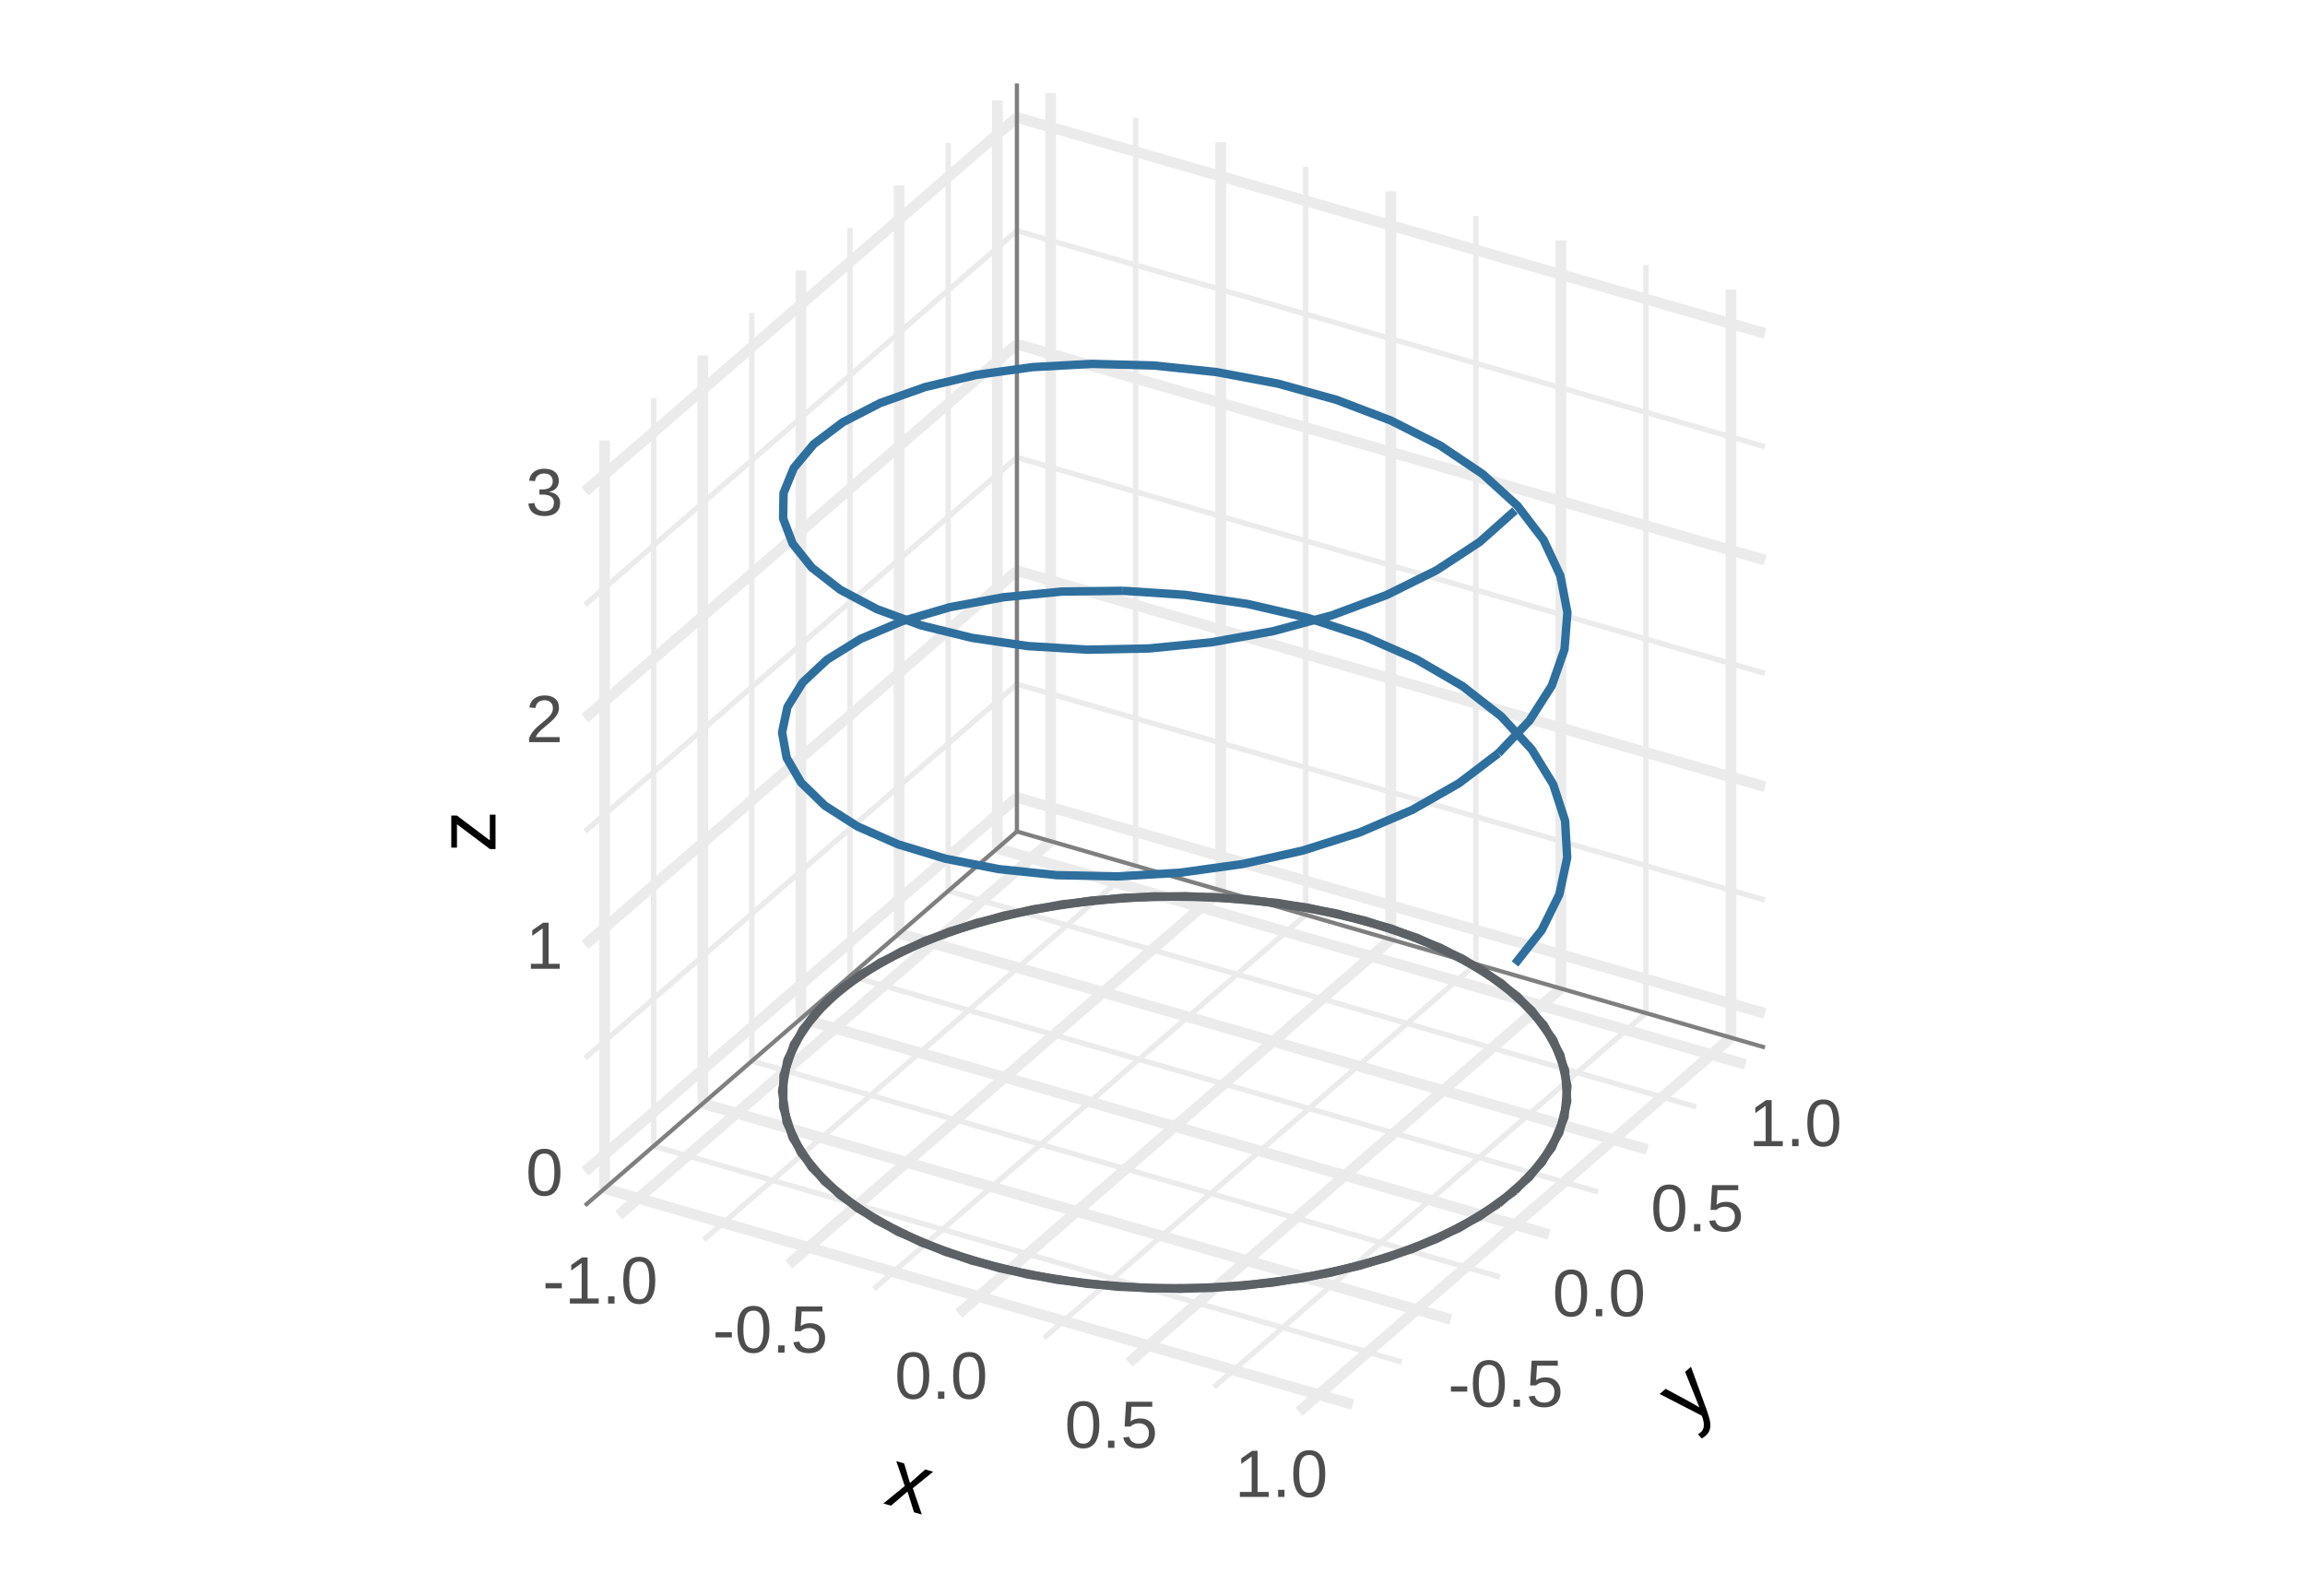
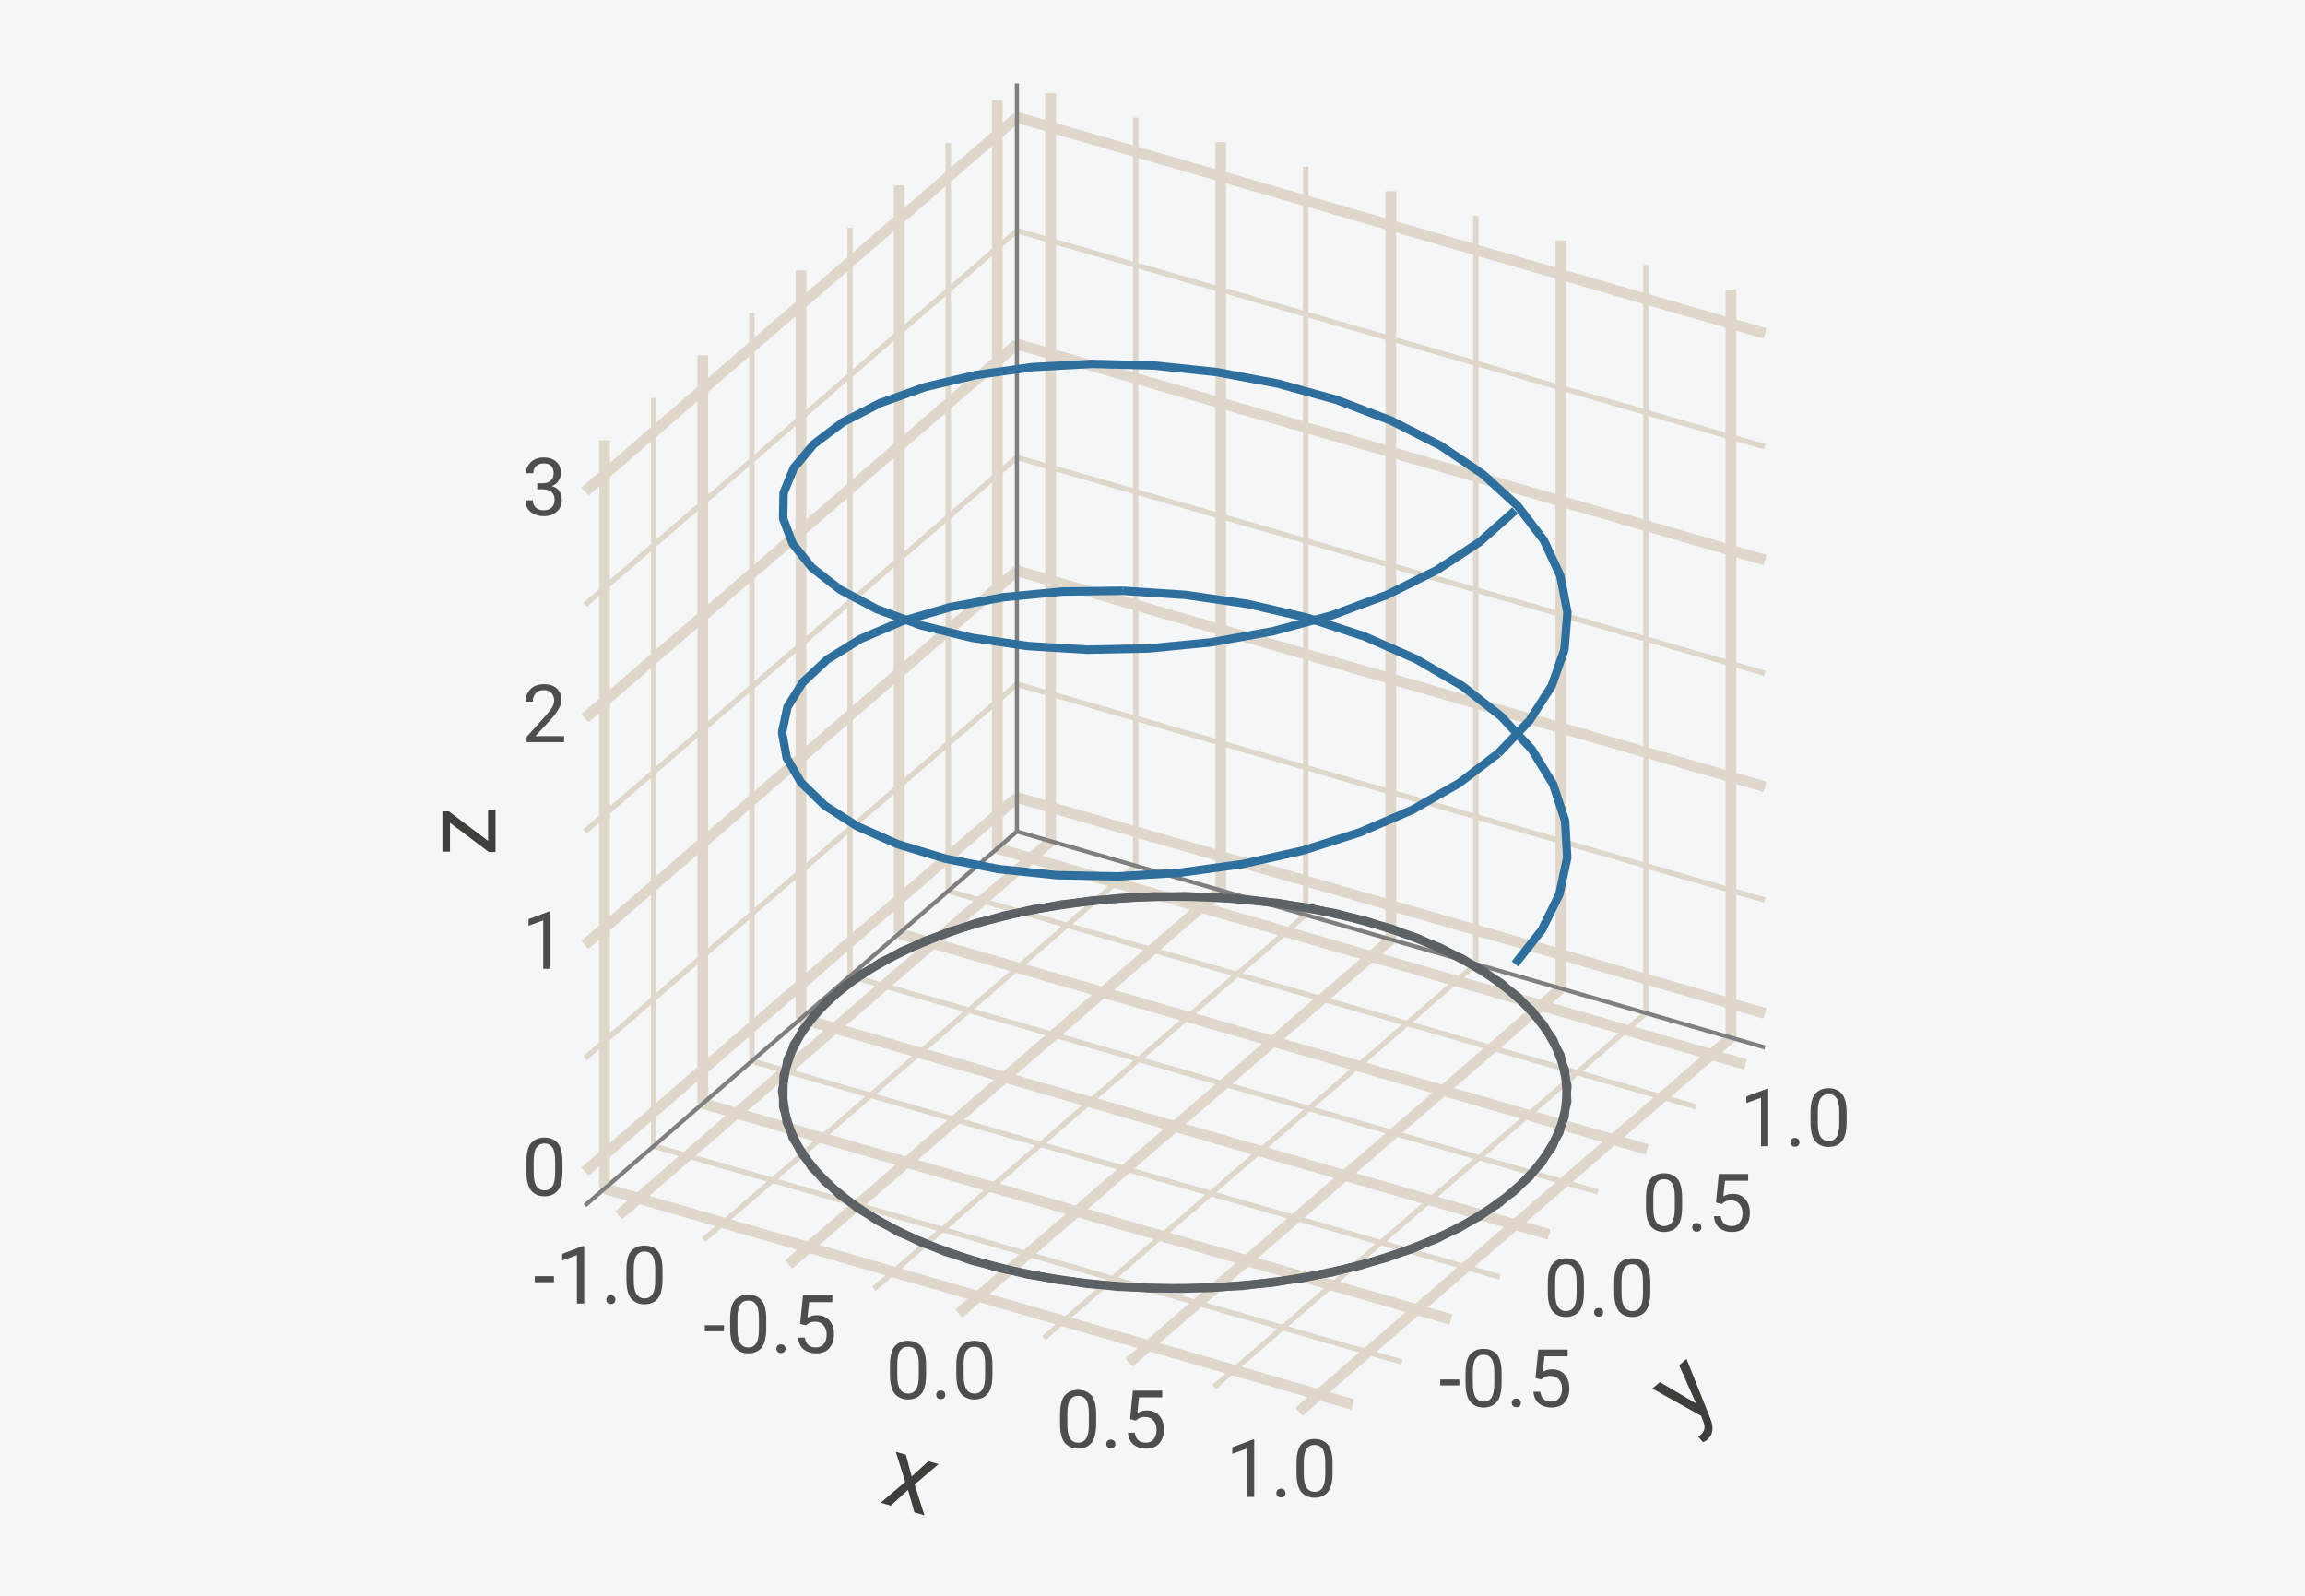
<svg xmlns="http://www.w3.org/2000/svg" width="468.00pt" height="324.00pt" viewBox="0 0 468.00 324.00">
  <g class="svglite">
    <defs>
      <style type="text/css">
-     .svglite line, .svglite polyline, .svglite polygon, .svglite path, .svglite rect, .svglite circle {
+     /* theme-aware-processed */
+     .svglite line, .svglite polyline, .svglite polygon, .svglite path, .svglite circle {
      fill: none;
-       stroke: #000000;
+       stroke: #3E3F3A;
+       stroke-linecap: round;
+       stroke-linejoin: round;
+       stroke-miterlimit: 10.00;
+     }
+     .svglite &gt; g &gt; rect {
+       fill: none;
+       stroke: #3E3F3A;
      stroke-linecap: round;
      stroke-linejoin: round;
      stroke-miterlimit: 10.00;
    }
    .svglite text {
      white-space: pre;
+       fill: #3E3F3A;
    }
    .svglite g.glyphgroup path {
      fill: inherit;
      stroke: none;
    }
  </style>
    </defs>
-     <rect width="100%" height="100%" style="stroke: none; fill: none;" />
+     <rect class="svg-bg" width="100%" height="100%" style="stroke: none; fill: #F5F6F8;" />
    <defs>
      <clipPath id="cpMC4wMHw0NjguMDB8MC4wMHwzMjQuMDA=">
        <rect x="0.00" y="0.00" width="468.00" height="324.00" />
      </clipPath>
    </defs>
    <g clip-path="url(#cpMC4wMHw0NjguMDB8MC4wMHwzMjQuMDA=)">
</g>
    <defs>
      <clipPath id="cpNzIuMDB8Mzk2LjAwfDAuMDB8MzI0LjAw">
        <rect x="72.00" y="0.00" width="324.00" height="324.00" />
      </clipPath>
    </defs>
    <g clip-path="url(#cpNzIuMDB8Mzk2LjAwfDAuMDB8MzI0LjAw)">
      <rect x="72.00" y="0.00" width="324.00" height="324.00" style="stroke-width: 1.65; stroke: none;" />
    </g>
    <g clip-path="url(#cpMC4wMHw0NjguMDB8MC4wMHwzMjQuMDA=)">
      <rect x="80.47" y="8.47" width="307.06" height="307.06" style="stroke-width: 1.65; stroke: none;" />
    </g>
    <defs>
      <clipPath id="cpOTcuNTZ8Mzc5LjU2fDE2LjQ0fDI4OS4xMQ==">
        <rect x="97.56" y="16.44" width="282.00" height="272.67" />
      </clipPath>
    </defs>
    <g clip-path="url(#cpOTcuNTZ8Mzc5LjU2fDE2LjQ0fDI4OS4xMQ==)">
-       <polyline points="122.75,241.32 122.75,89.43 " style="stroke-width: 1.10; stroke: #EBEBEB; stroke-linecap: butt;" />
-       <polyline points="132.72,232.69 132.72,80.80 " style="stroke-width: 1.10; stroke: #EBEBEB; stroke-linecap: butt;" />
-       <polyline points="142.69,224.05 142.69,72.17 " style="stroke-width: 1.10; stroke: #EBEBEB; stroke-linecap: butt;" />
-       <polyline points="152.65,215.42 152.65,63.54 " style="stroke-width: 1.10; stroke: #EBEBEB; stroke-linecap: butt;" />
-       <polyline points="162.62,206.79 162.62,54.91 " style="stroke-width: 1.10; stroke: #EBEBEB; stroke-linecap: butt;" />
-       <polyline points="172.59,198.16 172.59,46.28 " style="stroke-width: 1.10; stroke: #EBEBEB; stroke-linecap: butt;" />
-       <polyline points="182.56,189.53 182.56,37.65 " style="stroke-width: 1.10; stroke: #EBEBEB; stroke-linecap: butt;" />
-       <polyline points="192.52,180.90 192.52,29.01 " style="stroke-width: 1.10; stroke: #EBEBEB; stroke-linecap: butt;" />
-       <polyline points="202.49,172.27 202.49,20.38 " style="stroke-width: 1.10; stroke: #EBEBEB; stroke-linecap: butt;" />
-       <polyline points="122.75,241.32 122.75,89.43 " style="stroke-width: 2.19; stroke: #EBEBEB; stroke-linecap: butt;" />
-       <polyline points="142.69,224.05 142.69,72.17 " style="stroke-width: 2.19; stroke: #EBEBEB; stroke-linecap: butt;" />
-       <polyline points="162.62,206.79 162.62,54.91 " style="stroke-width: 2.19; stroke: #EBEBEB; stroke-linecap: butt;" />
-       <polyline points="182.56,189.53 182.56,37.65 " style="stroke-width: 2.19; stroke: #EBEBEB; stroke-linecap: butt;" />
-       <polyline points="202.49,172.27 202.49,20.38 " style="stroke-width: 2.19; stroke: #EBEBEB; stroke-linecap: butt;" />
-       <polyline points="118.78,237.86 206.47,161.92 " style="stroke-width: 1.10; stroke: #EBEBEB; stroke-linecap: butt;" />
-       <polyline points="118.78,214.85 206.47,138.90 " style="stroke-width: 1.10; stroke: #EBEBEB; stroke-linecap: butt;" />
-       <polyline points="118.78,191.83 206.47,115.89 " style="stroke-width: 1.10; stroke: #EBEBEB; stroke-linecap: butt;" />
-       <polyline points="118.78,168.82 206.47,92.88 " style="stroke-width: 1.10; stroke: #EBEBEB; stroke-linecap: butt;" />
-       <polyline points="118.78,145.81 206.47,69.87 " style="stroke-width: 1.10; stroke: #EBEBEB; stroke-linecap: butt;" />
-       <polyline points="118.78,122.80 206.47,46.85 " style="stroke-width: 1.10; stroke: #EBEBEB; stroke-linecap: butt;" />
-       <polyline points="118.78,99.78 206.47,23.84 " style="stroke-width: 1.10; stroke: #EBEBEB; stroke-linecap: butt;" />
-       <polyline points="118.78,237.86 206.47,161.92 " style="stroke-width: 2.19; stroke: #EBEBEB; stroke-linecap: butt;" />
-       <polyline points="118.78,191.83 206.47,115.89 " style="stroke-width: 2.19; stroke: #EBEBEB; stroke-linecap: butt;" />
-       <polyline points="118.78,145.81 206.47,69.87 " style="stroke-width: 2.19; stroke: #EBEBEB; stroke-linecap: butt;" />
-       <polyline points="118.78,99.78 206.47,23.84 " style="stroke-width: 2.19; stroke: #EBEBEB; stroke-linecap: butt;" />
-       <polyline points="213.32,170.80 213.32,18.92 " style="stroke-width: 1.10; stroke: #EBEBEB; stroke-linecap: butt;" />
-       <polyline points="230.58,175.78 230.58,23.90 " style="stroke-width: 1.10; stroke: #EBEBEB; stroke-linecap: butt;" />
-       <polyline points="247.85,180.77 247.85,28.88 " style="stroke-width: 1.10; stroke: #EBEBEB; stroke-linecap: butt;" />
-       <polyline points="265.11,185.75 265.11,33.87 " style="stroke-width: 1.10; stroke: #EBEBEB; stroke-linecap: butt;" />
-       <polyline points="282.38,190.74 282.38,38.85 " style="stroke-width: 1.10; stroke: #EBEBEB; stroke-linecap: butt;" />
-       <polyline points="299.65,195.72 299.65,43.84 " style="stroke-width: 1.10; stroke: #EBEBEB; stroke-linecap: butt;" />
-       <polyline points="316.91,200.70 316.91,48.82 " style="stroke-width: 1.10; stroke: #EBEBEB; stroke-linecap: butt;" />
-       <polyline points="334.18,205.69 334.18,53.81 " style="stroke-width: 1.10; stroke: #EBEBEB; stroke-linecap: butt;" />
-       <polyline points="351.45,210.67 351.45,58.79 " style="stroke-width: 1.10; stroke: #EBEBEB; stroke-linecap: butt;" />
-       <polyline points="213.32,170.80 213.32,18.92 " style="stroke-width: 2.19; stroke: #EBEBEB; stroke-linecap: butt;" />
-       <polyline points="247.85,180.77 247.85,28.88 " style="stroke-width: 2.19; stroke: #EBEBEB; stroke-linecap: butt;" />
-       <polyline points="282.38,190.74 282.38,38.85 " style="stroke-width: 2.19; stroke: #EBEBEB; stroke-linecap: butt;" />
-       <polyline points="316.91,200.70 316.91,48.82 " style="stroke-width: 2.19; stroke: #EBEBEB; stroke-linecap: butt;" />
-       <polyline points="351.45,210.67 351.45,58.79 " style="stroke-width: 2.19; stroke: #EBEBEB; stroke-linecap: butt;" />
-       <polyline points="206.47,161.92 358.35,205.76 " style="stroke-width: 1.10; stroke: #EBEBEB; stroke-linecap: butt;" />
-       <polyline points="206.47,138.90 358.35,182.75 " style="stroke-width: 1.10; stroke: #EBEBEB; stroke-linecap: butt;" />
-       <polyline points="206.47,115.89 358.35,159.74 " style="stroke-width: 1.10; stroke: #EBEBEB; stroke-linecap: butt;" />
-       <polyline points="206.47,92.88 358.35,136.72 " style="stroke-width: 1.10; stroke: #EBEBEB; stroke-linecap: butt;" />
-       <polyline points="206.47,69.87 358.35,113.71 " style="stroke-width: 1.10; stroke: #EBEBEB; stroke-linecap: butt;" />
-       <polyline points="206.47,46.85 358.35,90.70 " style="stroke-width: 1.10; stroke: #EBEBEB; stroke-linecap: butt;" />
-       <polyline points="206.47,23.84 358.35,67.69 " style="stroke-width: 1.10; stroke: #EBEBEB; stroke-linecap: butt;" />
-       <polyline points="206.47,161.92 358.35,205.76 " style="stroke-width: 2.19; stroke: #EBEBEB; stroke-linecap: butt;" />
-       <polyline points="206.47,115.89 358.35,159.74 " style="stroke-width: 2.19; stroke: #EBEBEB; stroke-linecap: butt;" />
-       <polyline points="206.47,69.87 358.35,113.71 " style="stroke-width: 2.19; stroke: #EBEBEB; stroke-linecap: butt;" />
-       <polyline points="206.47,23.84 358.35,67.69 " style="stroke-width: 2.19; stroke: #EBEBEB; stroke-linecap: butt;" />
-       <polyline points="125.63,246.74 213.32,170.80 " style="stroke-width: 1.10; stroke: #EBEBEB; stroke-linecap: butt;" />
-       <polyline points="142.89,251.72 230.58,175.78 " style="stroke-width: 1.10; stroke: #EBEBEB; stroke-linecap: butt;" />
-       <polyline points="160.16,256.71 247.85,180.77 " style="stroke-width: 1.10; stroke: #EBEBEB; stroke-linecap: butt;" />
-       <polyline points="177.42,261.69 265.11,185.75 " style="stroke-width: 1.10; stroke: #EBEBEB; stroke-linecap: butt;" />
-       <polyline points="194.69,266.68 282.38,190.74 " style="stroke-width: 1.10; stroke: #EBEBEB; stroke-linecap: butt;" />
-       <polyline points="211.96,271.66 299.65,195.72 " style="stroke-width: 1.10; stroke: #EBEBEB; stroke-linecap: butt;" />
-       <polyline points="229.22,276.65 316.91,200.70 " style="stroke-width: 1.10; stroke: #EBEBEB; stroke-linecap: butt;" />
-       <polyline points="246.49,281.63 334.18,205.69 " style="stroke-width: 1.10; stroke: #EBEBEB; stroke-linecap: butt;" />
-       <polyline points="263.76,286.61 351.45,210.67 " style="stroke-width: 1.10; stroke: #EBEBEB; stroke-linecap: butt;" />
-       <polyline points="125.63,246.74 213.32,170.80 " style="stroke-width: 2.19; stroke: #EBEBEB; stroke-linecap: butt;" />
-       <polyline points="160.16,256.71 247.85,180.77 " style="stroke-width: 2.19; stroke: #EBEBEB; stroke-linecap: butt;" />
-       <polyline points="194.69,266.68 282.38,190.74 " style="stroke-width: 2.19; stroke: #EBEBEB; stroke-linecap: butt;" />
-       <polyline points="229.22,276.65 316.91,200.70 " style="stroke-width: 2.19; stroke: #EBEBEB; stroke-linecap: butt;" />
-       <polyline points="263.76,286.61 351.45,210.67 " style="stroke-width: 2.19; stroke: #EBEBEB; stroke-linecap: butt;" />
-       <polyline points="122.75,241.32 274.64,285.16 " style="stroke-width: 1.10; stroke: #EBEBEB; stroke-linecap: butt;" />
-       <polyline points="132.72,232.69 284.60,276.53 " style="stroke-width: 1.10; stroke: #EBEBEB; stroke-linecap: butt;" />
-       <polyline points="142.69,224.05 294.57,267.90 " style="stroke-width: 1.10; stroke: #EBEBEB; stroke-linecap: butt;" />
-       <polyline points="152.65,215.42 304.54,259.27 " style="stroke-width: 1.10; stroke: #EBEBEB; stroke-linecap: butt;" />
-       <polyline points="162.62,206.79 314.50,250.64 " style="stroke-width: 1.10; stroke: #EBEBEB; stroke-linecap: butt;" />
-       <polyline points="172.59,198.16 324.47,242.01 " style="stroke-width: 1.10; stroke: #EBEBEB; stroke-linecap: butt;" />
-       <polyline points="182.56,189.53 334.44,233.37 " style="stroke-width: 1.10; stroke: #EBEBEB; stroke-linecap: butt;" />
-       <polyline points="192.52,180.90 344.40,224.74 " style="stroke-width: 1.10; stroke: #EBEBEB; stroke-linecap: butt;" />
-       <polyline points="202.49,172.27 354.37,216.11 " style="stroke-width: 1.10; stroke: #EBEBEB; stroke-linecap: butt;" />
-       <polyline points="122.75,241.32 274.64,285.16 " style="stroke-width: 2.19; stroke: #EBEBEB; stroke-linecap: butt;" />
-       <polyline points="142.69,224.05 294.57,267.90 " style="stroke-width: 2.19; stroke: #EBEBEB; stroke-linecap: butt;" />
-       <polyline points="162.62,206.79 314.50,250.64 " style="stroke-width: 2.19; stroke: #EBEBEB; stroke-linecap: butt;" />
-       <polyline points="182.56,189.53 334.44,233.37 " style="stroke-width: 2.19; stroke: #EBEBEB; stroke-linecap: butt;" />
-       <polyline points="202.49,172.27 354.37,216.11 " style="stroke-width: 2.19; stroke: #EBEBEB; stroke-linecap: butt;" />
+       <polyline points="122.75,241.32 122.75,89.43 " style="stroke-width: 1.10; stroke: #DFD7CA; stroke-linecap: butt;" />
+       <polyline points="132.72,232.69 132.72,80.80 " style="stroke-width: 1.10; stroke: #DFD7CA; stroke-linecap: butt;" />
+       <polyline points="142.69,224.05 142.69,72.17 " style="stroke-width: 1.10; stroke: #DFD7CA; stroke-linecap: butt;" />
+       <polyline points="152.65,215.42 152.65,63.54 " style="stroke-width: 1.10; stroke: #DFD7CA; stroke-linecap: butt;" />
+       <polyline points="162.62,206.79 162.62,54.91 " style="stroke-width: 1.10; stroke: #DFD7CA; stroke-linecap: butt;" />
+       <polyline points="172.59,198.16 172.59,46.28 " style="stroke-width: 1.10; stroke: #DFD7CA; stroke-linecap: butt;" />
+       <polyline points="182.56,189.53 182.56,37.65 " style="stroke-width: 1.10; stroke: #DFD7CA; stroke-linecap: butt;" />
+       <polyline points="192.52,180.90 192.52,29.01 " style="stroke-width: 1.10; stroke: #DFD7CA; stroke-linecap: butt;" />
+       <polyline points="202.49,172.27 202.49,20.38 " style="stroke-width: 1.10; stroke: #DFD7CA; stroke-linecap: butt;" />
+       <polyline points="122.75,241.32 122.75,89.43 " style="stroke-width: 2.19; stroke: #DFD7CA; stroke-linecap: butt;" />
+       <polyline points="142.69,224.05 142.69,72.17 " style="stroke-width: 2.19; stroke: #DFD7CA; stroke-linecap: butt;" />
+       <polyline points="162.62,206.79 162.62,54.91 " style="stroke-width: 2.19; stroke: #DFD7CA; stroke-linecap: butt;" />
+       <polyline points="182.56,189.53 182.56,37.65 " style="stroke-width: 2.19; stroke: #DFD7CA; stroke-linecap: butt;" />
+       <polyline points="202.49,172.27 202.49,20.38 " style="stroke-width: 2.19; stroke: #DFD7CA; stroke-linecap: butt;" />
+       <polyline points="118.78,237.86 206.47,161.92 " style="stroke-width: 1.10; stroke: #DFD7CA; stroke-linecap: butt;" />
+       <polyline points="118.78,214.85 206.47,138.90 " style="stroke-width: 1.10; stroke: #DFD7CA; stroke-linecap: butt;" />
+       <polyline points="118.78,191.83 206.47,115.89 " style="stroke-width: 1.10; stroke: #DFD7CA; stroke-linecap: butt;" />
+       <polyline points="118.78,168.82 206.47,92.88 " style="stroke-width: 1.10; stroke: #DFD7CA; stroke-linecap: butt;" />
+       <polyline points="118.78,145.81 206.47,69.87 " style="stroke-width: 1.10; stroke: #DFD7CA; stroke-linecap: butt;" />
+       <polyline points="118.78,122.80 206.47,46.85 " style="stroke-width: 1.10; stroke: #DFD7CA; stroke-linecap: butt;" />
+       <polyline points="118.78,99.78 206.47,23.84 " style="stroke-width: 1.10; stroke: #DFD7CA; stroke-linecap: butt;" />
+       <polyline points="118.78,237.86 206.47,161.92 " style="stroke-width: 2.19; stroke: #DFD7CA; stroke-linecap: butt;" />
+       <polyline points="118.78,191.83 206.47,115.89 " style="stroke-width: 2.19; stroke: #DFD7CA; stroke-linecap: butt;" />
+       <polyline points="118.78,145.81 206.47,69.87 " style="stroke-width: 2.19; stroke: #DFD7CA; stroke-linecap: butt;" />
+       <polyline points="118.78,99.78 206.47,23.84 " style="stroke-width: 2.19; stroke: #DFD7CA; stroke-linecap: butt;" />
+       <polyline points="213.32,170.80 213.32,18.92 " style="stroke-width: 1.10; stroke: #DFD7CA; stroke-linecap: butt;" />
+       <polyline points="230.58,175.78 230.58,23.90 " style="stroke-width: 1.10; stroke: #DFD7CA; stroke-linecap: butt;" />
+       <polyline points="247.85,180.77 247.85,28.88 " style="stroke-width: 1.10; stroke: #DFD7CA; stroke-linecap: butt;" />
+       <polyline points="265.11,185.75 265.11,33.87 " style="stroke-width: 1.10; stroke: #DFD7CA; stroke-linecap: butt;" />
+       <polyline points="282.38,190.74 282.38,38.85 " style="stroke-width: 1.10; stroke: #DFD7CA; stroke-linecap: butt;" />
+       <polyline points="299.65,195.72 299.65,43.84 " style="stroke-width: 1.10; stroke: #DFD7CA; stroke-linecap: butt;" />
+       <polyline points="316.91,200.70 316.91,48.82 " style="stroke-width: 1.10; stroke: #DFD7CA; stroke-linecap: butt;" />
+       <polyline points="334.18,205.69 334.18,53.81 " style="stroke-width: 1.10; stroke: #DFD7CA; stroke-linecap: butt;" />
+       <polyline points="351.45,210.67 351.45,58.79 " style="stroke-width: 1.10; stroke: #DFD7CA; stroke-linecap: butt;" />
+       <polyline points="213.32,170.80 213.32,18.92 " style="stroke-width: 2.19; stroke: #DFD7CA; stroke-linecap: butt;" />
+       <polyline points="247.85,180.77 247.85,28.88 " style="stroke-width: 2.19; stroke: #DFD7CA; stroke-linecap: butt;" />
+       <polyline points="282.38,190.74 282.38,38.85 " style="stroke-width: 2.19; stroke: #DFD7CA; stroke-linecap: butt;" />
+       <polyline points="316.91,200.70 316.91,48.82 " style="stroke-width: 2.19; stroke: #DFD7CA; stroke-linecap: butt;" />
+       <polyline points="351.45,210.67 351.45,58.79 " style="stroke-width: 2.19; stroke: #DFD7CA; stroke-linecap: butt;" />
+       <polyline points="206.47,161.92 358.35,205.76 " style="stroke-width: 1.10; stroke: #DFD7CA; stroke-linecap: butt;" />
+       <polyline points="206.47,138.90 358.35,182.75 " style="stroke-width: 1.10; stroke: #DFD7CA; stroke-linecap: butt;" />
+       <polyline points="206.47,115.89 358.35,159.74 " style="stroke-width: 1.10; stroke: #DFD7CA; stroke-linecap: butt;" />
+       <polyline points="206.47,92.88 358.35,136.72 " style="stroke-width: 1.10; stroke: #DFD7CA; stroke-linecap: butt;" />
+       <polyline points="206.47,69.87 358.35,113.71 " style="stroke-width: 1.10; stroke: #DFD7CA; stroke-linecap: butt;" />
+       <polyline points="206.47,46.85 358.35,90.70 " style="stroke-width: 1.10; stroke: #DFD7CA; stroke-linecap: butt;" />
+       <polyline points="206.47,23.84 358.35,67.69 " style="stroke-width: 1.10; stroke: #DFD7CA; stroke-linecap: butt;" />
+       <polyline points="206.47,161.92 358.35,205.76 " style="stroke-width: 2.19; stroke: #DFD7CA; stroke-linecap: butt;" />
+       <polyline points="206.47,115.89 358.35,159.74 " style="stroke-width: 2.19; stroke: #DFD7CA; stroke-linecap: butt;" />
+       <polyline points="206.47,69.87 358.35,113.71 " style="stroke-width: 2.19; stroke: #DFD7CA; stroke-linecap: butt;" />
+       <polyline points="206.47,23.84 358.35,67.69 " style="stroke-width: 2.19; stroke: #DFD7CA; stroke-linecap: butt;" />
+       <polyline points="125.63,246.74 213.32,170.80 " style="stroke-width: 1.10; stroke: #DFD7CA; stroke-linecap: butt;" />
+       <polyline points="142.89,251.72 230.58,175.78 " style="stroke-width: 1.10; stroke: #DFD7CA; stroke-linecap: butt;" />
+       <polyline points="160.16,256.71 247.85,180.77 " style="stroke-width: 1.10; stroke: #DFD7CA; stroke-linecap: butt;" />
+       <polyline points="177.42,261.69 265.11,185.75 " style="stroke-width: 1.10; stroke: #DFD7CA; stroke-linecap: butt;" />
+       <polyline points="194.69,266.68 282.38,190.74 " style="stroke-width: 1.10; stroke: #DFD7CA; stroke-linecap: butt;" />
+       <polyline points="211.96,271.66 299.65,195.72 " style="stroke-width: 1.10; stroke: #DFD7CA; stroke-linecap: butt;" />
+       <polyline points="229.22,276.65 316.91,200.70 " style="stroke-width: 1.10; stroke: #DFD7CA; stroke-linecap: butt;" />
+       <polyline points="246.49,281.63 334.18,205.69 " style="stroke-width: 1.10; stroke: #DFD7CA; stroke-linecap: butt;" />
+       <polyline points="263.76,286.61 351.45,210.67 " style="stroke-width: 1.10; stroke: #DFD7CA; stroke-linecap: butt;" />
+       <polyline points="125.63,246.74 213.32,170.80 " style="stroke-width: 2.19; stroke: #DFD7CA; stroke-linecap: butt;" />
+       <polyline points="160.16,256.71 247.85,180.77 " style="stroke-width: 2.19; stroke: #DFD7CA; stroke-linecap: butt;" />
+       <polyline points="194.69,266.68 282.38,190.74 " style="stroke-width: 2.19; stroke: #DFD7CA; stroke-linecap: butt;" />
+       <polyline points="229.22,276.65 316.91,200.70 " style="stroke-width: 2.19; stroke: #DFD7CA; stroke-linecap: butt;" />
+       <polyline points="263.76,286.61 351.45,210.67 " style="stroke-width: 2.19; stroke: #DFD7CA; stroke-linecap: butt;" />
+       <polyline points="122.75,241.32 274.64,285.16 " style="stroke-width: 1.10; stroke: #DFD7CA; stroke-linecap: butt;" />
+       <polyline points="132.72,232.69 284.60,276.53 " style="stroke-width: 1.10; stroke: #DFD7CA; stroke-linecap: butt;" />
+       <polyline points="142.69,224.05 294.57,267.90 " style="stroke-width: 1.10; stroke: #DFD7CA; stroke-linecap: butt;" />
+       <polyline points="152.65,215.42 304.54,259.27 " style="stroke-width: 1.10; stroke: #DFD7CA; stroke-linecap: butt;" />
+       <polyline points="162.62,206.79 314.50,250.64 " style="stroke-width: 1.10; stroke: #DFD7CA; stroke-linecap: butt;" />
+       <polyline points="172.59,198.16 324.47,242.01 " style="stroke-width: 1.10; stroke: #DFD7CA; stroke-linecap: butt;" />
+       <polyline points="182.56,189.53 334.44,233.37 " style="stroke-width: 1.10; stroke: #DFD7CA; stroke-linecap: butt;" />
+       <polyline points="192.52,180.90 344.40,224.74 " style="stroke-width: 1.10; stroke: #DFD7CA; stroke-linecap: butt;" />
+       <polyline points="202.49,172.27 354.37,216.11 " style="stroke-width: 1.10; stroke: #DFD7CA; stroke-linecap: butt;" />
+       <polyline points="122.75,241.32 274.64,285.16 " style="stroke-width: 2.19; stroke: #DFD7CA; stroke-linecap: butt;" />
+       <polyline points="142.69,224.05 294.57,267.90 " style="stroke-width: 2.19; stroke: #DFD7CA; stroke-linecap: butt;" />
+       <polyline points="162.62,206.79 314.50,250.64 " style="stroke-width: 2.19; stroke: #DFD7CA; stroke-linecap: butt;" />
+       <polyline points="182.56,189.53 334.44,233.37 " style="stroke-width: 2.19; stroke: #DFD7CA; stroke-linecap: butt;" />
+       <polyline points="202.49,172.27 354.37,216.11 " style="stroke-width: 2.19; stroke: #DFD7CA; stroke-linecap: butt;" />
      <polyline points="206.47,168.82 358.35,212.67 " style="stroke-width: 0.85; stroke: #7F7F7F; stroke-linecap: butt;" />
      <polyline points="118.78,244.76 206.47,168.82 " style="stroke-width: 0.85; stroke: #7F7F7F; stroke-linecap: butt;" />
      <polyline points="206.47,168.82 206.47,16.94 " style="stroke-width: 0.85; stroke: #7F7F7F; stroke-linecap: butt;" />
      <polyline points="227.99,182.28 215.60,183.62 203.79,185.91 192.86,189.12 183.08,193.15 174.71,197.90 167.94,203.25 162.96,209.08 159.88,215.22 158.79,221.54 159.72,227.85 162.63,234.02 167.46,239.88 174.09,245.28 182.34,250.09 192.01,254.18 202.86,257.46 214.60,259.83 226.96,261.25 239.60,261.67 252.22,261.08 264.49,259.50 276.10,256.97 286.77,253.56 296.22,249.34 304.22,244.42 " style="stroke-width: 1.71; stroke: #5C6166; stroke-linecap: butt;" />
      <polyline points="307.60,241.74 313.04,236.02 316.61,229.94 318.20,223.66 317.77,217.32 315.35,211.10 310.99,205.16 304.80,199.63 296.94,194.66 287.60,190.38 277.02,186.89 265.47,184.28 253.24,182.62 240.64,181.95 227.99,182.28 " style="stroke-width: 1.71; stroke: #5C6166; stroke-linecap: butt;" />
      <polyline points="304.22,244.42 310.55,238.93 315.07,233.02 317.65,226.81 318.24,220.49 316.81,214.19 313.41,208.09 308.12,202.33 301.07,197.07 292.44,192.43 282.45,188.53 271.35,185.47 259.42,183.33 246.97,182.16 234.30,181.99 221.74,182.83 209.61,184.65 198.20,187.41 187.81,191.03 178.71,195.44 171.11,200.51 165.22,206.12 161.17,212.12 159.09,218.37 159.00,224.70 160.93,230.97 164.81,237.00 170.56,242.64 178.02,247.76 187.01,252.23 197.30,255.93 208.64,258.76 220.72,260.66 233.26,261.58 245.93,261.50 258.42,260.41 270.40,258.35 281.57,255.37 291.66,251.54 300.41,246.96 307.60,241.74 " style="stroke-width: 1.71; stroke: #5C6166; stroke-linecap: butt;" />
      <polyline points="227.99,119.95 215.60,120.11 203.79,121.25 192.86,123.28 183.08,126.15 174.71,129.73 167.94,133.92 162.96,138.58 159.88,143.56 158.79,148.71 159.72,153.86 162.63,158.86 167.46,163.56 174.09,167.79 182.34,171.43 192.01,174.36 202.86,176.47 214.60,177.69 226.96,177.94 239.60,177.19 252.22,175.44 264.49,172.70 276.10,169.00 286.77,164.42 296.22,159.03 304.22,152.95 " style="stroke-width: 1.71; stroke: #2E6F9E; stroke-linecap: butt;" />
      <polyline points="307.60,195.71 313.04,188.83 316.61,181.58 318.20,174.13 317.77,166.64 315.35,159.25 310.99,152.14 304.80,145.45 296.94,139.31 287.60,133.87 277.02,129.21 265.47,125.44 253.24,122.61 240.64,120.78 227.99,119.95 " style="stroke-width: 1.71; stroke: #2E6F9E; stroke-linecap: butt;" />
      <polyline points="304.22,152.95 310.55,146.30 315.07,139.22 317.65,131.85 318.24,124.36 316.81,116.90 313.41,109.63 308.12,102.71 301.07,96.28 292.44,90.47 282.45,85.41 271.35,81.18 259.42,77.88 246.97,75.54 234.30,74.21 221.74,73.88 209.61,74.54 198.20,76.13 187.81,78.59 178.71,81.83 171.11,85.74 165.22,90.18 161.17,95.02 159.09,100.10 159.00,105.27 160.93,110.37 164.81,115.23 170.56,119.71 178.02,123.67 187.01,126.97 197.30,129.50 208.64,131.17 220.72,131.91 233.26,131.66 245.93,130.42 258.42,128.17 270.40,124.94 281.57,120.79 291.66,115.79 300.41,110.05 307.60,103.66 " style="stroke-width: 1.71; stroke: #2E6F9E; stroke-linecap: butt;" />
    </g>
    <g clip-path="url(#cpMC4wMHw0NjguMDB8MC4wMHwzMjQuMDA=)">
-       <text x="121.86" y="264.66" text-anchor="middle" style="font-size: 13.60px;fill: #4D4D4D; font-family: &quot;Arial&quot;;" textLength="23.44px" lengthAdjust="spacingAndGlyphs">-1.0</text>
-       <text x="156.39" y="274.62" text-anchor="middle" style="font-size: 13.60px;fill: #4D4D4D; font-family: &quot;Arial&quot;;" textLength="23.44px" lengthAdjust="spacingAndGlyphs">-0.5</text>
-       <text x="191.10" y="283.99" text-anchor="middle" style="font-size: 13.60px;fill: #4D4D4D; font-family: &quot;Arial&quot;;" textLength="18.91px" lengthAdjust="spacingAndGlyphs">0.0</text>
-       <text x="225.63" y="293.96" text-anchor="middle" style="font-size: 13.60px;fill: #4D4D4D; font-family: &quot;Arial&quot;;" textLength="18.91px" lengthAdjust="spacingAndGlyphs">0.5</text>
-       <text x="260.16" y="303.93" text-anchor="middle" style="font-size: 13.60px;fill: #4D4D4D; font-family: &quot;Arial&quot;;" textLength="18.91px" lengthAdjust="spacingAndGlyphs">1.0</text>
-       <text transform="translate(183.26,306.38) rotate(16)" text-anchor="middle" style="font-size: 17.00px; font-family: &quot;Arial&quot;;" textLength="8.50px" lengthAdjust="spacingAndGlyphs">x</text>
-       <text x="305.70" y="285.62" text-anchor="middle" style="font-size: 13.60px;fill: #4D4D4D; font-family: &quot;Arial&quot;;" textLength="23.44px" lengthAdjust="spacingAndGlyphs">-0.5</text>
-       <text x="324.67" y="267.24" text-anchor="middle" style="font-size: 13.60px;fill: #4D4D4D; font-family: &quot;Arial&quot;;" textLength="18.91px" lengthAdjust="spacingAndGlyphs">0.0</text>
-       <text x="344.60" y="249.98" text-anchor="middle" style="font-size: 13.60px;fill: #4D4D4D; font-family: &quot;Arial&quot;;" textLength="18.91px" lengthAdjust="spacingAndGlyphs">0.5</text>
-       <text x="364.53" y="232.71" text-anchor="middle" style="font-size: 13.60px;fill: #4D4D4D; font-family: &quot;Arial&quot;;" textLength="18.91px" lengthAdjust="spacingAndGlyphs">1.0</text>
-       <text transform="translate(346.04,287.05) rotate(-41)" text-anchor="middle" style="font-size: 17.00px; font-family: &quot;Arial&quot;;" textLength="8.50px" lengthAdjust="spacingAndGlyphs">y</text>
-       <text x="110.54" y="242.73" text-anchor="middle" style="font-size: 13.60px;fill: #4D4D4D; font-family: &quot;Arial&quot;;" textLength="7.56px" lengthAdjust="spacingAndGlyphs">0</text>
-       <text x="110.54" y="196.70" text-anchor="middle" style="font-size: 13.60px;fill: #4D4D4D; font-family: &quot;Arial&quot;;" textLength="7.56px" lengthAdjust="spacingAndGlyphs">1</text>
-       <text x="110.54" y="150.68" text-anchor="middle" style="font-size: 13.60px;fill: #4D4D4D; font-family: &quot;Arial&quot;;" textLength="7.56px" lengthAdjust="spacingAndGlyphs">2</text>
-       <text x="110.54" y="104.65" text-anchor="middle" style="font-size: 13.60px;fill: #4D4D4D; font-family: &quot;Arial&quot;;" textLength="7.56px" lengthAdjust="spacingAndGlyphs">3</text>
-       <text transform="translate(100.61,168.82) rotate(-90)" text-anchor="middle" style="font-size: 17.00px; font-family: &quot;Arial&quot;;" textLength="8.50px" lengthAdjust="spacingAndGlyphs">z</text>
+       <text x="121.86" y="264.66" text-anchor="middle" style="font-size: 1.36em;fill: #4D4D4D; font-family: &quot;Roboto&quot;, -apple-system, BlinkMacSystemFont, &quot;Segoe UI&quot;, system-ui, sans-serif;">-1.0</text>
+       <text x="156.39" y="274.62" text-anchor="middle" style="font-size: 1.36em;fill: #4D4D4D; font-family: &quot;Roboto&quot;, -apple-system, BlinkMacSystemFont, &quot;Segoe UI&quot;, system-ui, sans-serif;">-0.5</text>
+       <text x="191.10" y="283.99" text-anchor="middle" style="font-size: 1.36em;fill: #4D4D4D; font-family: &quot;Roboto&quot;, -apple-system, BlinkMacSystemFont, &quot;Segoe UI&quot;, system-ui, sans-serif;">0.0</text>
+       <text x="225.63" y="293.96" text-anchor="middle" style="font-size: 1.36em;fill: #4D4D4D; font-family: &quot;Roboto&quot;, -apple-system, BlinkMacSystemFont, &quot;Segoe UI&quot;, system-ui, sans-serif;">0.5</text>
+       <text x="260.16" y="303.93" text-anchor="middle" style="font-size: 1.36em;fill: #4D4D4D; font-family: &quot;Roboto&quot;, -apple-system, BlinkMacSystemFont, &quot;Segoe UI&quot;, system-ui, sans-serif;">1.0</text>
+       <text transform="translate(183.26,306.38) rotate(16)" text-anchor="middle" style="font-size: 1.7em; font-family: &quot;Roboto&quot;, -apple-system, BlinkMacSystemFont, &quot;Segoe UI&quot;, system-ui, sans-serif;">x</text>
+       <text x="305.70" y="285.62" text-anchor="middle" style="font-size: 1.36em;fill: #4D4D4D; font-family: &quot;Roboto&quot;, -apple-system, BlinkMacSystemFont, &quot;Segoe UI&quot;, system-ui, sans-serif;">-0.5</text>
+       <text x="324.67" y="267.24" text-anchor="middle" style="font-size: 1.36em;fill: #4D4D4D; font-family: &quot;Roboto&quot;, -apple-system, BlinkMacSystemFont, &quot;Segoe UI&quot;, system-ui, sans-serif;">0.0</text>
+       <text x="344.60" y="249.98" text-anchor="middle" style="font-size: 1.36em;fill: #4D4D4D; font-family: &quot;Roboto&quot;, -apple-system, BlinkMacSystemFont, &quot;Segoe UI&quot;, system-ui, sans-serif;">0.5</text>
+       <text x="364.53" y="232.71" text-anchor="middle" style="font-size: 1.36em;fill: #4D4D4D; font-family: &quot;Roboto&quot;, -apple-system, BlinkMacSystemFont, &quot;Segoe UI&quot;, system-ui, sans-serif;">1.0</text>
+       <text transform="translate(346.04,287.05) rotate(-41)" text-anchor="middle" style="font-size: 1.7em; font-family: &quot;Roboto&quot;, -apple-system, BlinkMacSystemFont, &quot;Segoe UI&quot;, system-ui, sans-serif;">y</text>
+       <text x="110.54" y="242.73" text-anchor="middle" style="font-size: 1.36em;fill: #4D4D4D; font-family: &quot;Roboto&quot;, -apple-system, BlinkMacSystemFont, &quot;Segoe UI&quot;, system-ui, sans-serif;">0</text>
+       <text x="110.54" y="196.70" text-anchor="middle" style="font-size: 1.36em;fill: #4D4D4D; font-family: &quot;Roboto&quot;, -apple-system, BlinkMacSystemFont, &quot;Segoe UI&quot;, system-ui, sans-serif;">1</text>
+       <text x="110.54" y="150.68" text-anchor="middle" style="font-size: 1.36em;fill: #4D4D4D; font-family: &quot;Roboto&quot;, -apple-system, BlinkMacSystemFont, &quot;Segoe UI&quot;, system-ui, sans-serif;">2</text>
+       <text x="110.54" y="104.65" text-anchor="middle" style="font-size: 1.36em;fill: #4D4D4D; font-family: &quot;Roboto&quot;, -apple-system, BlinkMacSystemFont, &quot;Segoe UI&quot;, system-ui, sans-serif;">3</text>
+       <text transform="translate(100.61,168.82) rotate(-90)" text-anchor="middle" style="font-size: 1.7em; font-family: &quot;Roboto&quot;, -apple-system, BlinkMacSystemFont, &quot;Segoe UI&quot;, system-ui, sans-serif;">z</text>
    </g>
  </g>
</svg>
